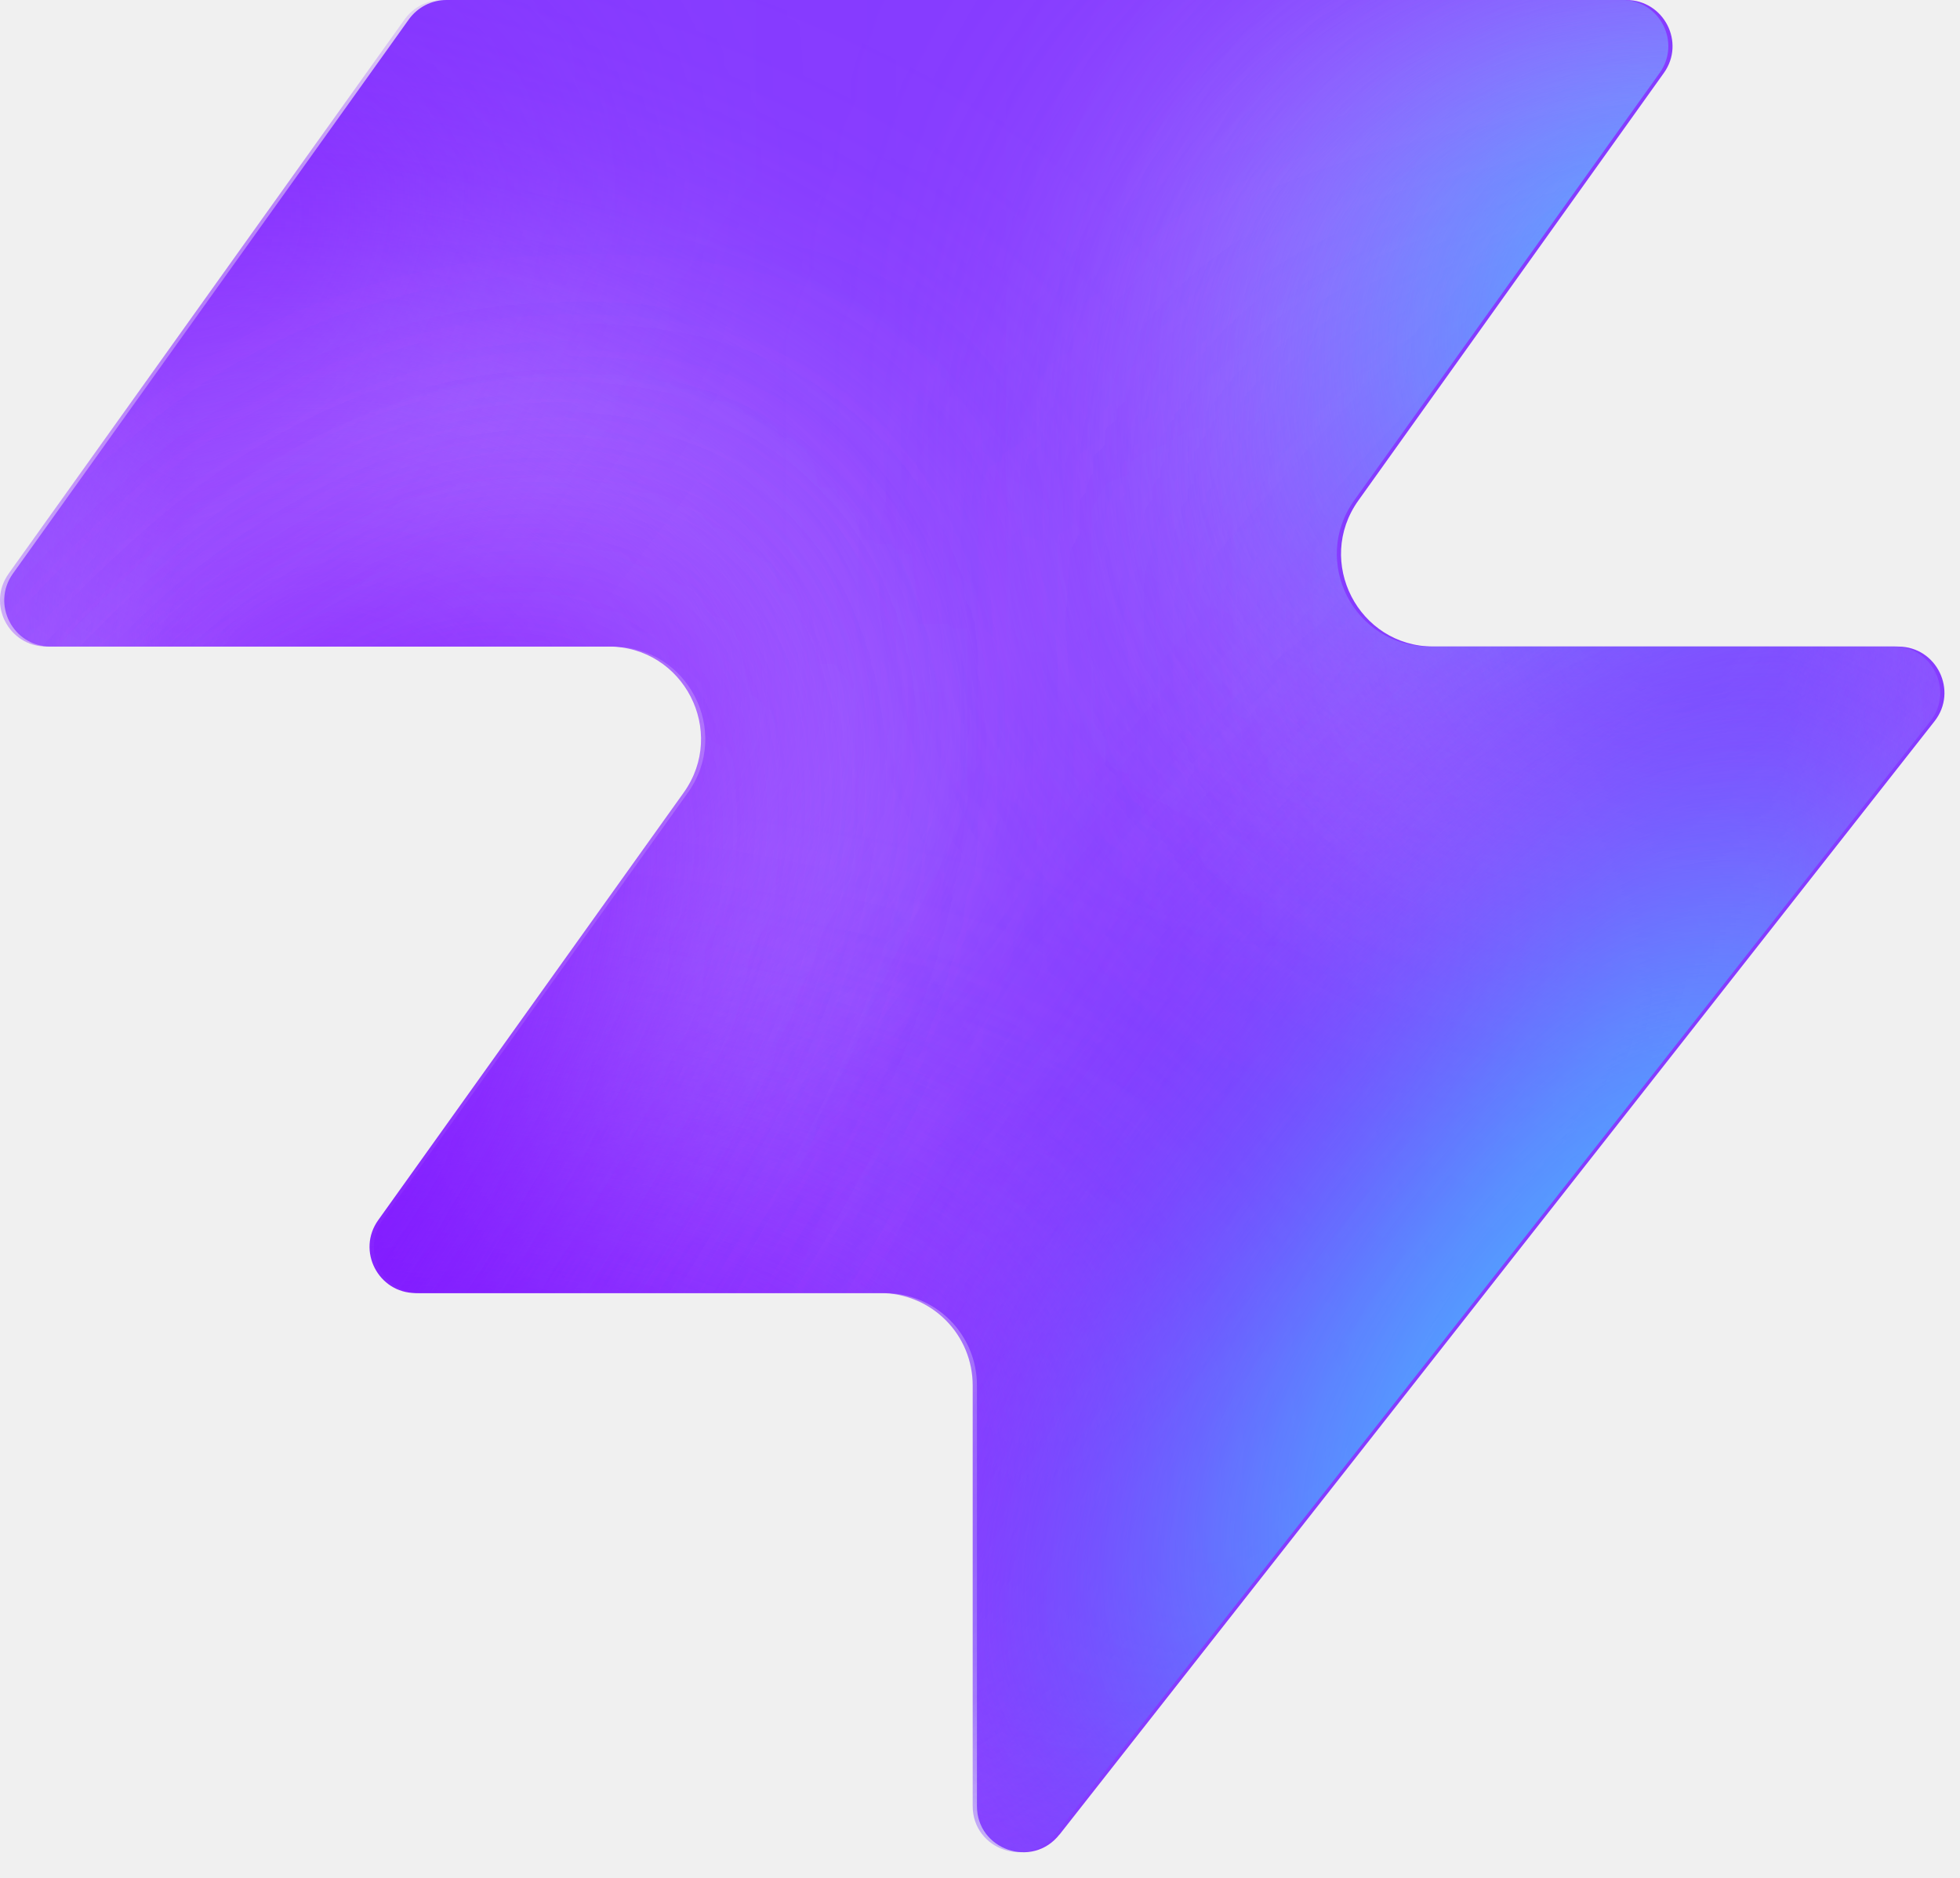
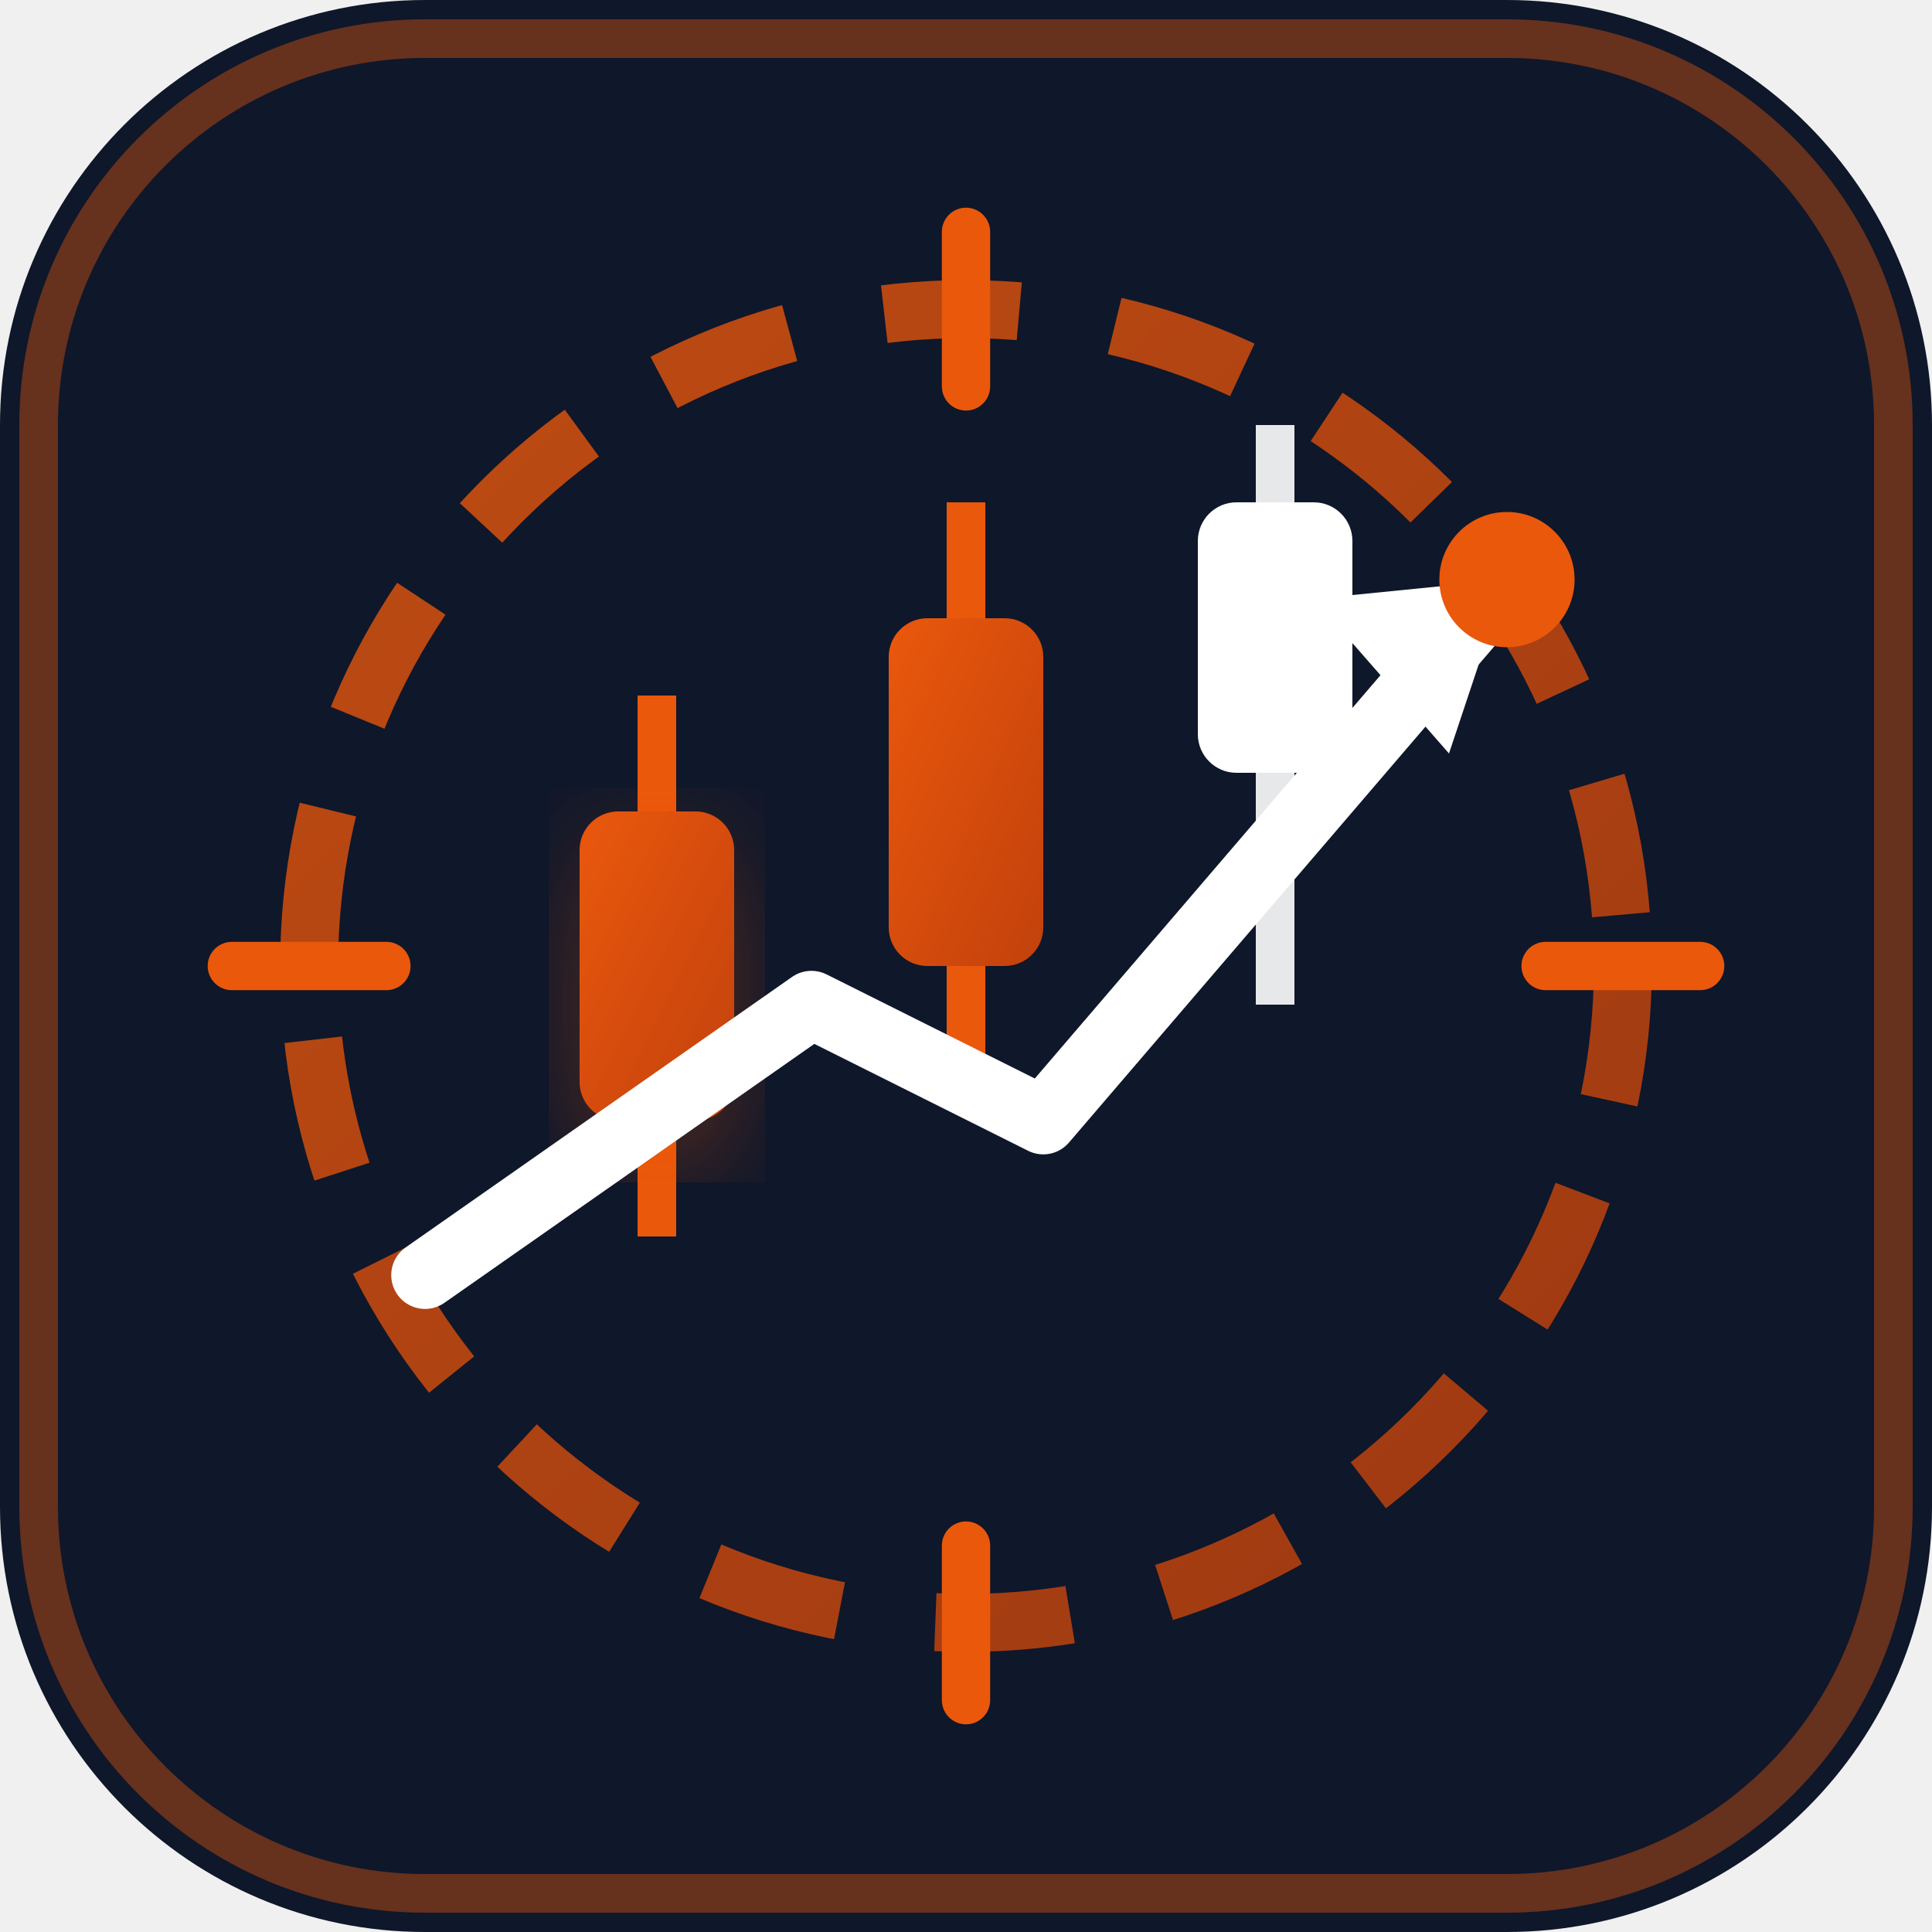
- <svg xmlns="http://www.w3.org/2000/svg" width="48" height="46" fill="none" viewBox="0 0 48 46">
-   <path fill="#863bff" d="M25.946 44.938c-.664.845-2.021.375-2.021-.698V33.937a2.26 2.26 0 0 0-2.262-2.262H10.287c-.92 0-1.456-1.04-.92-1.788l7.48-10.471c1.07-1.497 0-3.578-1.842-3.578H1.237c-.92 0-1.456-1.04-.92-1.788L10.013.474c.214-.297.556-.474.92-.474h28.894c.92 0 1.456 1.04.92 1.788l-7.48 10.471c-1.07 1.498 0 3.579 1.842 3.579h11.377c.943 0 1.473 1.088.89 1.83L25.947 44.94z" style="fill:#863bff;fill:color(display-p3 .525 .23 1);fill-opacity:1" />
-   <mask id="a" width="48" height="46" x="0" y="0" maskUnits="userSpaceOnUse" style="mask-type:alpha">
-     <path fill="#000" d="M25.842 44.938c-.664.844-2.021.375-2.021-.698V33.937a2.26 2.26 0 0 0-2.262-2.262H10.183c-.92 0-1.456-1.04-.92-1.788l7.48-10.471c1.07-1.498 0-3.579-1.842-3.579H1.133c-.92 0-1.456-1.04-.92-1.787L9.91.473c.214-.297.556-.474.92-.474h28.894c.92 0 1.456 1.04.92 1.788l-7.48 10.471c-1.07 1.498 0 3.578 1.842 3.578h11.377c.943 0 1.473 1.088.89 1.832L25.843 44.94z" style="fill:#000;fill-opacity:1" />
-   </mask>
-   <g mask="url(#a)">
-     <g filter="url(#b)">
-       <ellipse cx="5.508" cy="14.704" fill="#ede6ff" rx="5.508" ry="14.704" style="fill:#ede6ff;fill:color(display-p3 .927 .903 1);fill-opacity:1" transform="matrix(.00324 1 1 -.00324 -4.47 31.516)" />
-     </g>
-     <g filter="url(#c)">
-       <ellipse cx="10.399" cy="29.851" fill="#ede6ff" rx="10.399" ry="29.851" style="fill:#ede6ff;fill:color(display-p3 .927 .903 1);fill-opacity:1" transform="matrix(.00324 1 1 -.00324 -39.328 7.883)" />
-     </g>
-     <g filter="url(#d)">
-       <ellipse cx="5.508" cy="30.487" fill="#7e14ff" rx="5.508" ry="30.487" style="fill:#7e14ff;fill:color(display-p3 .492 .077 1);fill-opacity:1" transform="rotate(89.814 -25.913 -14.639)scale(1 -1)" />
-     </g>
-     <g filter="url(#e)">
-       <ellipse cx="5.508" cy="30.599" fill="#7e14ff" rx="5.508" ry="30.599" style="fill:#7e14ff;fill:color(display-p3 .492 .077 1);fill-opacity:1" transform="rotate(89.814 -32.644 -3.334)scale(1 -1)" />
-     </g>
-     <g filter="url(#f)">
-       <ellipse cx="5.508" cy="30.599" fill="#7e14ff" rx="5.508" ry="30.599" style="fill:#7e14ff;fill:color(display-p3 .492 .077 1);fill-opacity:1" transform="matrix(.00324 1 1 -.00324 -34.34 30.47)" />
-     </g>
-     <g filter="url(#g)">
-       <ellipse cx="14.072" cy="22.078" fill="#ede6ff" rx="14.072" ry="22.078" style="fill:#ede6ff;fill:color(display-p3 .927 .903 1);fill-opacity:1" transform="rotate(93.35 24.506 48.493)scale(-1 1)" />
-     </g>
-     <g filter="url(#h)">
-       <ellipse cx="3.47" cy="21.501" fill="#7e14ff" rx="3.47" ry="21.501" style="fill:#7e14ff;fill:color(display-p3 .492 .077 1);fill-opacity:1" transform="rotate(89.009 28.708 47.59)scale(-1 1)" />
-     </g>
-     <g filter="url(#i)">
-       <ellipse cx="3.47" cy="21.501" fill="#7e14ff" rx="3.47" ry="21.501" style="fill:#7e14ff;fill:color(display-p3 .492 .077 1);fill-opacity:1" transform="rotate(89.009 28.708 47.59)scale(-1 1)" />
-     </g>
-     <g filter="url(#j)">
-       <ellipse cx=".387" cy="8.972" fill="#7e14ff" rx="4.407" ry="29.108" style="fill:#7e14ff;fill:color(display-p3 .492 .077 1);fill-opacity:1" transform="rotate(39.51 .387 8.972)" />
-     </g>
-     <g filter="url(#k)">
-       <ellipse cx="47.523" cy="-6.092" fill="#7e14ff" rx="4.407" ry="29.108" style="fill:#7e14ff;fill:color(display-p3 .492 .077 1);fill-opacity:1" transform="rotate(37.892 47.523 -6.092)" />
-     </g>
-     <g filter="url(#l)">
-       <ellipse cx="41.412" cy="6.333" fill="#47bfff" rx="5.971" ry="9.665" style="fill:#47bfff;fill:color(display-p3 .28 .748 1);fill-opacity:1" transform="rotate(37.892 41.412 6.333)" />
-     </g>
-     <g filter="url(#m)">
-       <ellipse cx="-1.879" cy="38.332" fill="#7e14ff" rx="4.407" ry="29.108" style="fill:#7e14ff;fill:color(display-p3 .492 .077 1);fill-opacity:1" transform="rotate(37.892 -1.88 38.332)" />
-     </g>
-     <g filter="url(#n)">
-       <ellipse cx="-1.879" cy="38.332" fill="#7e14ff" rx="4.407" ry="29.108" style="fill:#7e14ff;fill:color(display-p3 .492 .077 1);fill-opacity:1" transform="rotate(37.892 -1.88 38.332)" />
-     </g>
-     <g filter="url(#o)">
-       <ellipse cx="35.651" cy="29.907" fill="#7e14ff" rx="4.407" ry="29.108" style="fill:#7e14ff;fill:color(display-p3 .492 .077 1);fill-opacity:1" transform="rotate(37.892 35.651 29.907)" />
-     </g>
-     <g filter="url(#p)">
-       <ellipse cx="38.418" cy="32.4" fill="#47bfff" rx="5.971" ry="15.297" style="fill:#47bfff;fill:color(display-p3 .28 .748 1);fill-opacity:1" transform="rotate(37.892 38.418 32.4)" />
-     </g>
-   </g>
+ <svg xmlns="http://www.w3.org/2000/svg" width="64" height="64" viewBox="0 0 100 100" fill="none">
  <defs>
-     <filter id="b" width="60.045" height="41.654" x="-19.77" y="16.149" color-interpolation-filters="sRGB" filterUnits="userSpaceOnUse">
-       <feFlood flood-opacity="0" result="BackgroundImageFix" />
-       <feBlend in="SourceGraphic" in2="BackgroundImageFix" result="shape" />
-       <feGaussianBlur result="effect1_foregroundBlur_2002_17158" stdDeviation="7.659" />
-     </filter>
-     <filter id="c" width="90.34" height="51.437" x="-54.613" y="-7.533" color-interpolation-filters="sRGB" filterUnits="userSpaceOnUse">
-       <feFlood flood-opacity="0" result="BackgroundImageFix" />
-       <feBlend in="SourceGraphic" in2="BackgroundImageFix" result="shape" />
-       <feGaussianBlur result="effect1_foregroundBlur_2002_17158" stdDeviation="7.659" />
-     </filter>
-     <filter id="d" width="79.355" height="29.4" x="-49.64" y="2.03" color-interpolation-filters="sRGB" filterUnits="userSpaceOnUse">
-       <feFlood flood-opacity="0" result="BackgroundImageFix" />
-       <feBlend in="SourceGraphic" in2="BackgroundImageFix" result="shape" />
-       <feGaussianBlur result="effect1_foregroundBlur_2002_17158" stdDeviation="4.596" />
-     </filter>
-     <filter id="e" width="79.579" height="29.4" x="-45.045" y="20.029" color-interpolation-filters="sRGB" filterUnits="userSpaceOnUse">
-       <feFlood flood-opacity="0" result="BackgroundImageFix" />
-       <feBlend in="SourceGraphic" in2="BackgroundImageFix" result="shape" />
-       <feGaussianBlur result="effect1_foregroundBlur_2002_17158" stdDeviation="4.596" />
-     </filter>
-     <filter id="f" width="79.579" height="29.4" x="-43.513" y="21.178" color-interpolation-filters="sRGB" filterUnits="userSpaceOnUse">
-       <feFlood flood-opacity="0" result="BackgroundImageFix" />
-       <feBlend in="SourceGraphic" in2="BackgroundImageFix" result="shape" />
-       <feGaussianBlur result="effect1_foregroundBlur_2002_17158" stdDeviation="4.596" />
-     </filter>
-     <filter id="g" width="74.749" height="58.852" x="15.756" y="-17.901" color-interpolation-filters="sRGB" filterUnits="userSpaceOnUse">
-       <feFlood flood-opacity="0" result="BackgroundImageFix" />
-       <feBlend in="SourceGraphic" in2="BackgroundImageFix" result="shape" />
-       <feGaussianBlur result="effect1_foregroundBlur_2002_17158" stdDeviation="7.659" />
-     </filter>
-     <filter id="h" width="61.377" height="25.362" x="23.548" y="2.284" color-interpolation-filters="sRGB" filterUnits="userSpaceOnUse">
-       <feFlood flood-opacity="0" result="BackgroundImageFix" />
-       <feBlend in="SourceGraphic" in2="BackgroundImageFix" result="shape" />
-       <feGaussianBlur result="effect1_foregroundBlur_2002_17158" stdDeviation="4.596" />
-     </filter>
-     <filter id="i" width="61.377" height="25.362" x="23.548" y="2.284" color-interpolation-filters="sRGB" filterUnits="userSpaceOnUse">
-       <feFlood flood-opacity="0" result="BackgroundImageFix" />
-       <feBlend in="SourceGraphic" in2="BackgroundImageFix" result="shape" />
-       <feGaussianBlur result="effect1_foregroundBlur_2002_17158" stdDeviation="4.596" />
-     </filter>
-     <filter id="j" width="56.045" height="63.649" x="-27.636" y="-22.853" color-interpolation-filters="sRGB" filterUnits="userSpaceOnUse">
-       <feFlood flood-opacity="0" result="BackgroundImageFix" />
-       <feBlend in="SourceGraphic" in2="BackgroundImageFix" result="shape" />
-       <feGaussianBlur result="effect1_foregroundBlur_2002_17158" stdDeviation="4.596" />
-     </filter>
-     <filter id="k" width="54.814" height="64.646" x="20.116" y="-38.415" color-interpolation-filters="sRGB" filterUnits="userSpaceOnUse">
-       <feFlood flood-opacity="0" result="BackgroundImageFix" />
-       <feBlend in="SourceGraphic" in2="BackgroundImageFix" result="shape" />
-       <feGaussianBlur result="effect1_foregroundBlur_2002_17158" stdDeviation="4.596" />
-     </filter>
-     <filter id="l" width="33.541" height="35.313" x="24.641" y="-11.323" color-interpolation-filters="sRGB" filterUnits="userSpaceOnUse">
-       <feFlood flood-opacity="0" result="BackgroundImageFix" />
-       <feBlend in="SourceGraphic" in2="BackgroundImageFix" result="shape" />
-       <feGaussianBlur result="effect1_foregroundBlur_2002_17158" stdDeviation="4.596" />
-     </filter>
-     <filter id="m" width="54.814" height="64.646" x="-29.286" y="6.009" color-interpolation-filters="sRGB" filterUnits="userSpaceOnUse">
-       <feFlood flood-opacity="0" result="BackgroundImageFix" />
-       <feBlend in="SourceGraphic" in2="BackgroundImageFix" result="shape" />
-       <feGaussianBlur result="effect1_foregroundBlur_2002_17158" stdDeviation="4.596" />
-     </filter>
-     <filter id="n" width="54.814" height="64.646" x="-29.286" y="6.009" color-interpolation-filters="sRGB" filterUnits="userSpaceOnUse">
-       <feFlood flood-opacity="0" result="BackgroundImageFix" />
-       <feBlend in="SourceGraphic" in2="BackgroundImageFix" result="shape" />
-       <feGaussianBlur result="effect1_foregroundBlur_2002_17158" stdDeviation="4.596" />
-     </filter>
-     <filter id="o" width="54.814" height="64.646" x="8.244" y="-2.416" color-interpolation-filters="sRGB" filterUnits="userSpaceOnUse">
-       <feFlood flood-opacity="0" result="BackgroundImageFix" />
-       <feBlend in="SourceGraphic" in2="BackgroundImageFix" result="shape" />
-       <feGaussianBlur result="effect1_foregroundBlur_2002_17158" stdDeviation="4.596" />
-     </filter>
-     <filter id="p" width="39.409" height="43.623" x="18.713" y="10.588" color-interpolation-filters="sRGB" filterUnits="userSpaceOnUse">
-       <feFlood flood-opacity="0" result="BackgroundImageFix" />
-       <feBlend in="SourceGraphic" in2="BackgroundImageFix" result="shape" />
-       <feGaussianBlur result="effect1_foregroundBlur_2002_17158" stdDeviation="4.596" />
+     <linearGradient id="soGrad" x1="0%" y1="0%" x2="100%" y2="100%">
+       <stop offset="0%" stop-color="#EA580C" />
+       <stop offset="100%" stop-color="#C2410C" />
+     </linearGradient>
+     <filter id="softGlow" x="-20%" y="-20%" width="140%" height="140%">
+       <feDropShadow dx="0" dy="2" stdDeviation="3" flood-color="#EA580C" flood-opacity="0.35" />
    </filter>
  </defs>
+   <rect width="100" height="100" rx="22" fill="#0F172A" />
+   <rect x="2" y="2" width="96" height="96" rx="20" stroke="#EA580C" stroke-width="2" stroke-opacity="0.4" fill="none" />
+   <circle cx="50" cy="50" r="34" stroke="url(#soGrad)" stroke-width="3" stroke-dasharray="7 5" opacity="0.8" />
+   <line x1="50" y1="12" x2="50" y2="20" stroke="#EA580C" stroke-width="2.5" stroke-linecap="round" />
+   <line x1="50" y1="80" x2="50" y2="88" stroke="#EA580C" stroke-width="2.5" stroke-linecap="round" />
+   <line x1="12" y1="50" x2="20" y2="50" stroke="#EA580C" stroke-width="2.5" stroke-linecap="round" />
+   <line x1="80" y1="50" x2="88" y2="50" stroke="#EA580C" stroke-width="2.5" stroke-linecap="round" />
+   <line x1="34" y1="36" x2="34" y2="64" stroke="#EA580C" stroke-width="2" />
+   <rect x="30" y="42" width="8" height="16" rx="2" fill="url(#soGrad)" filter="url(#softGlow)" />
+   <line x1="50" y1="26" x2="50" y2="56" stroke="#EA580C" stroke-width="2" />
+   <rect x="46" y="32" width="8" height="18" rx="2" fill="url(#soGrad)" />
+   <line x1="66" y1="22" x2="66" y2="52" stroke="#FFFFFF" stroke-width="2" opacity="0.9" />
+   <rect x="62" y="26" width="8" height="14" rx="2" fill="#FFFFFF" />
+   <path d="M22 66 L42 52 L54 58 L78 30" stroke="#FFFFFF" stroke-width="3.5" stroke-linecap="round" stroke-linejoin="round" />
+   <polygon points="78,30 68,31 75,39" fill="#FFFFFF" />
+   <circle cx="78" cy="30" r="3.5" fill="#EA580C" />
</svg>
